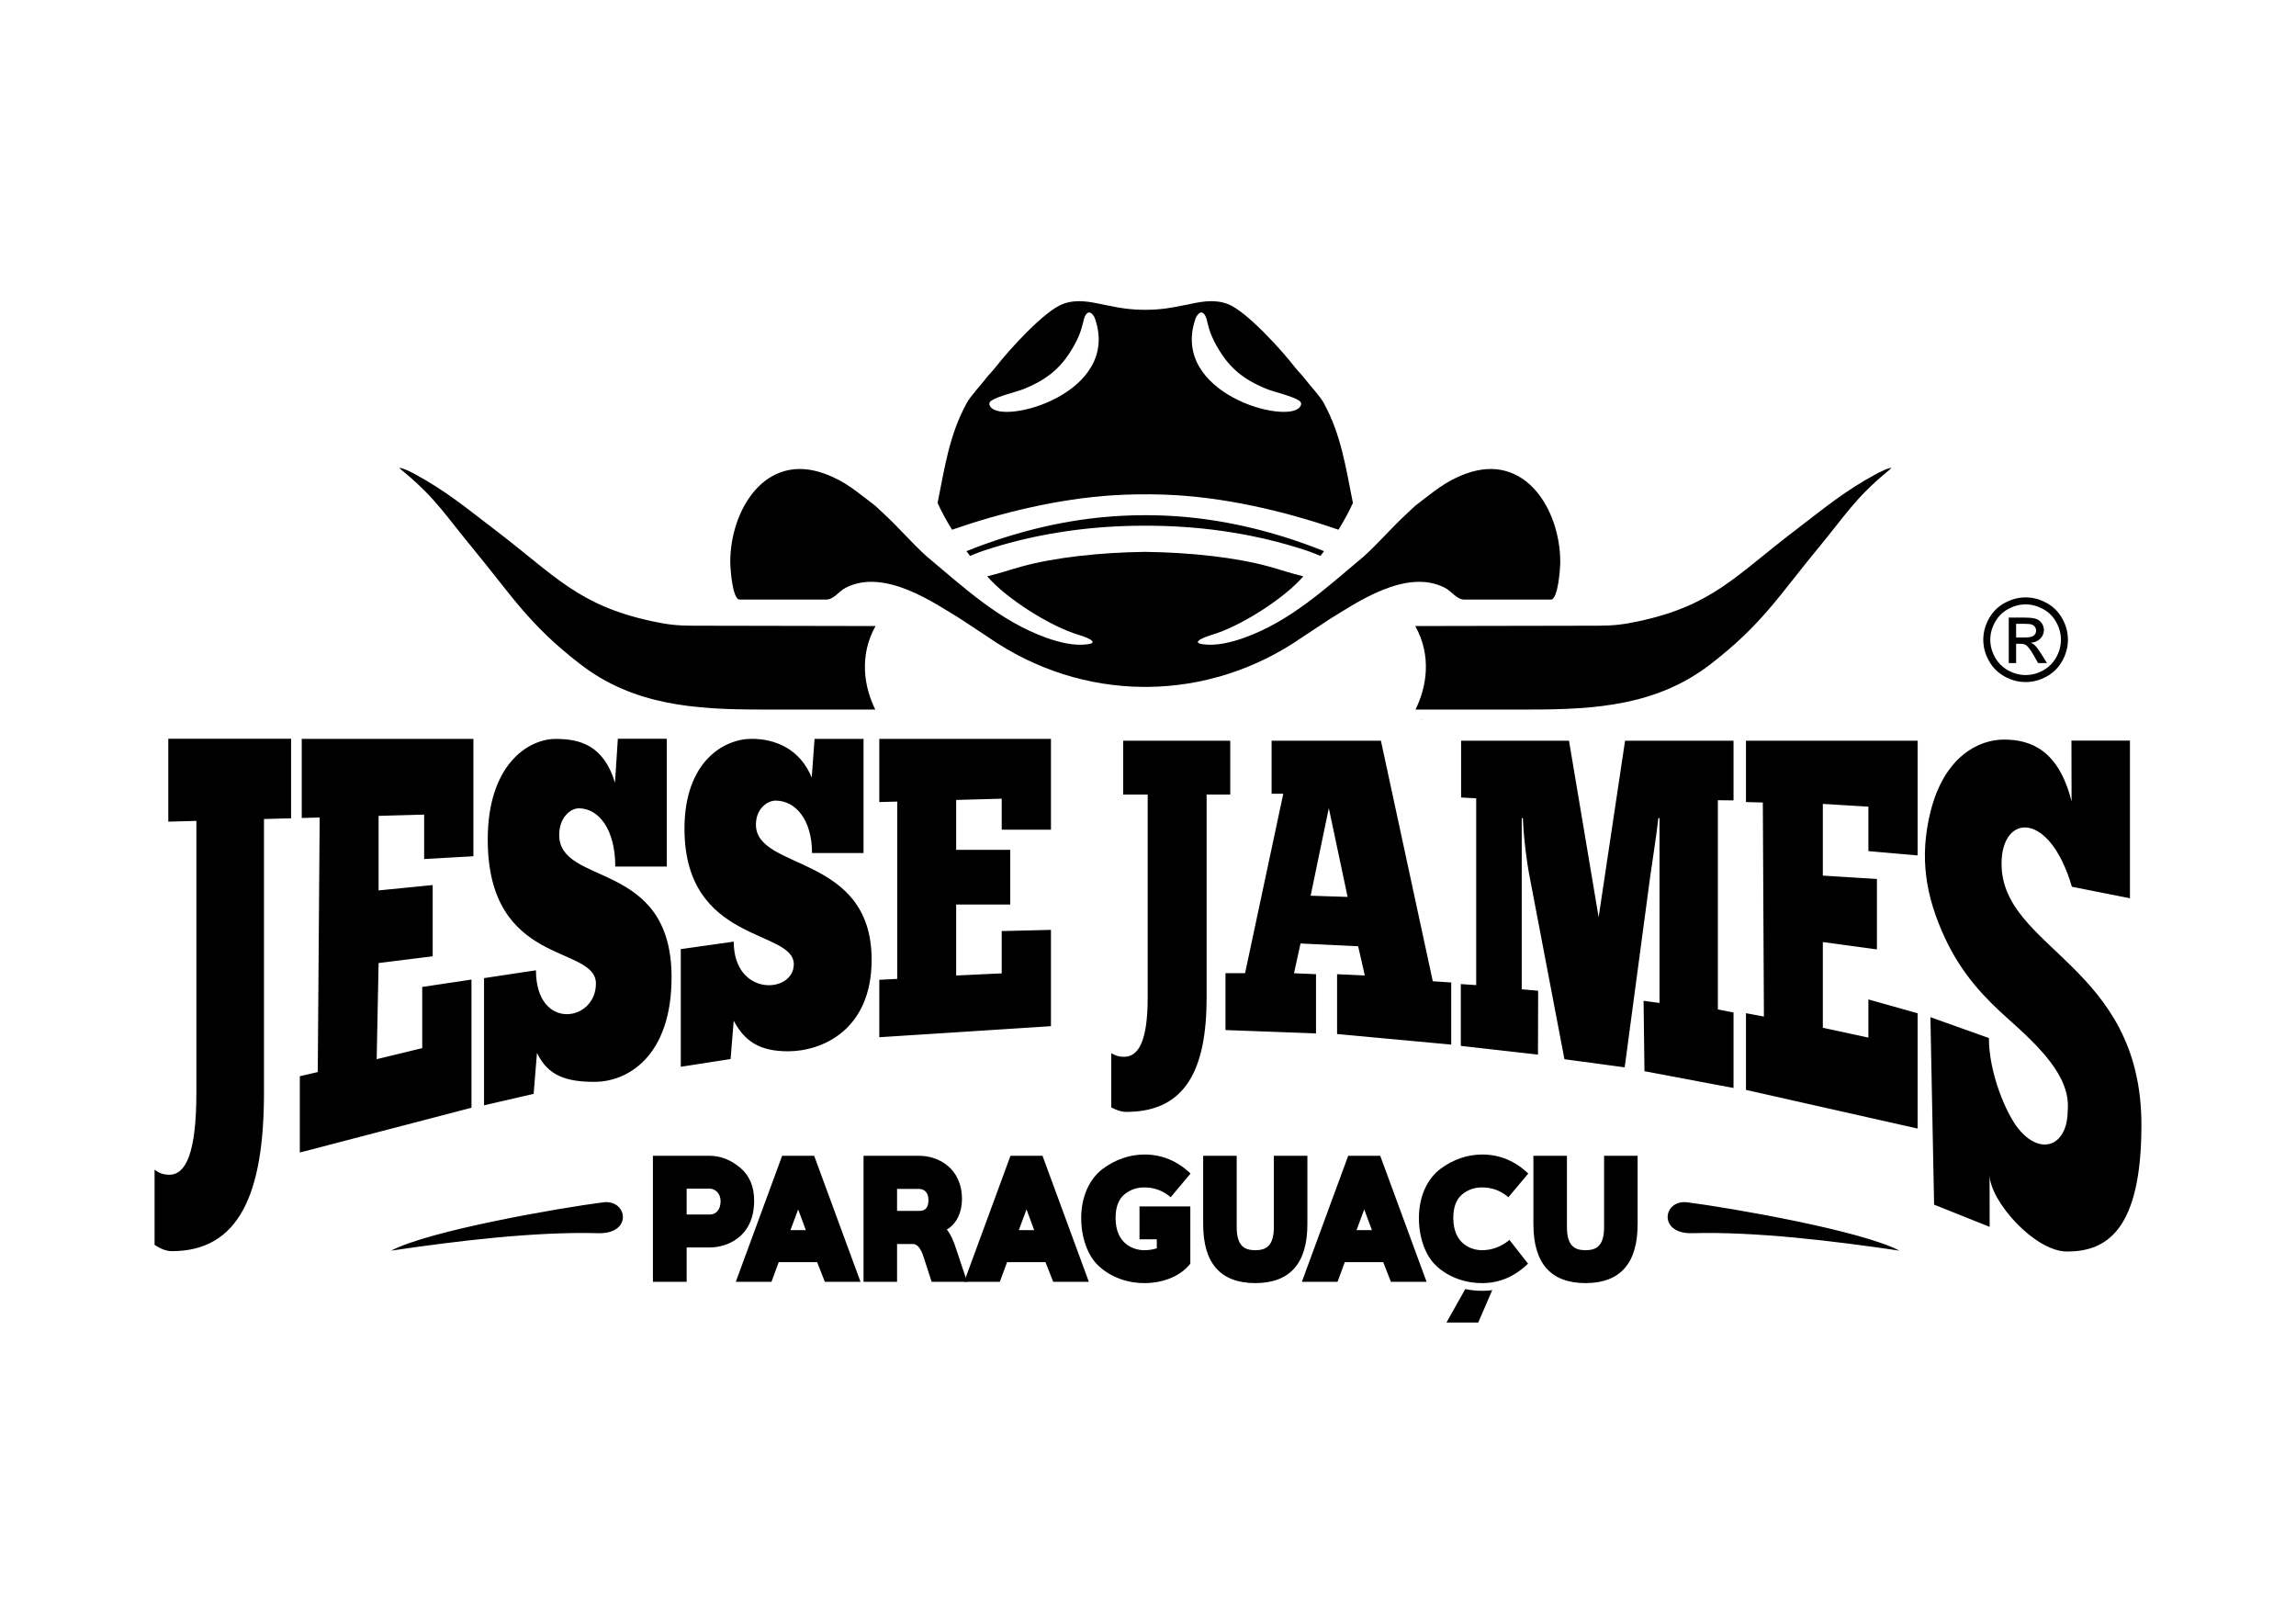
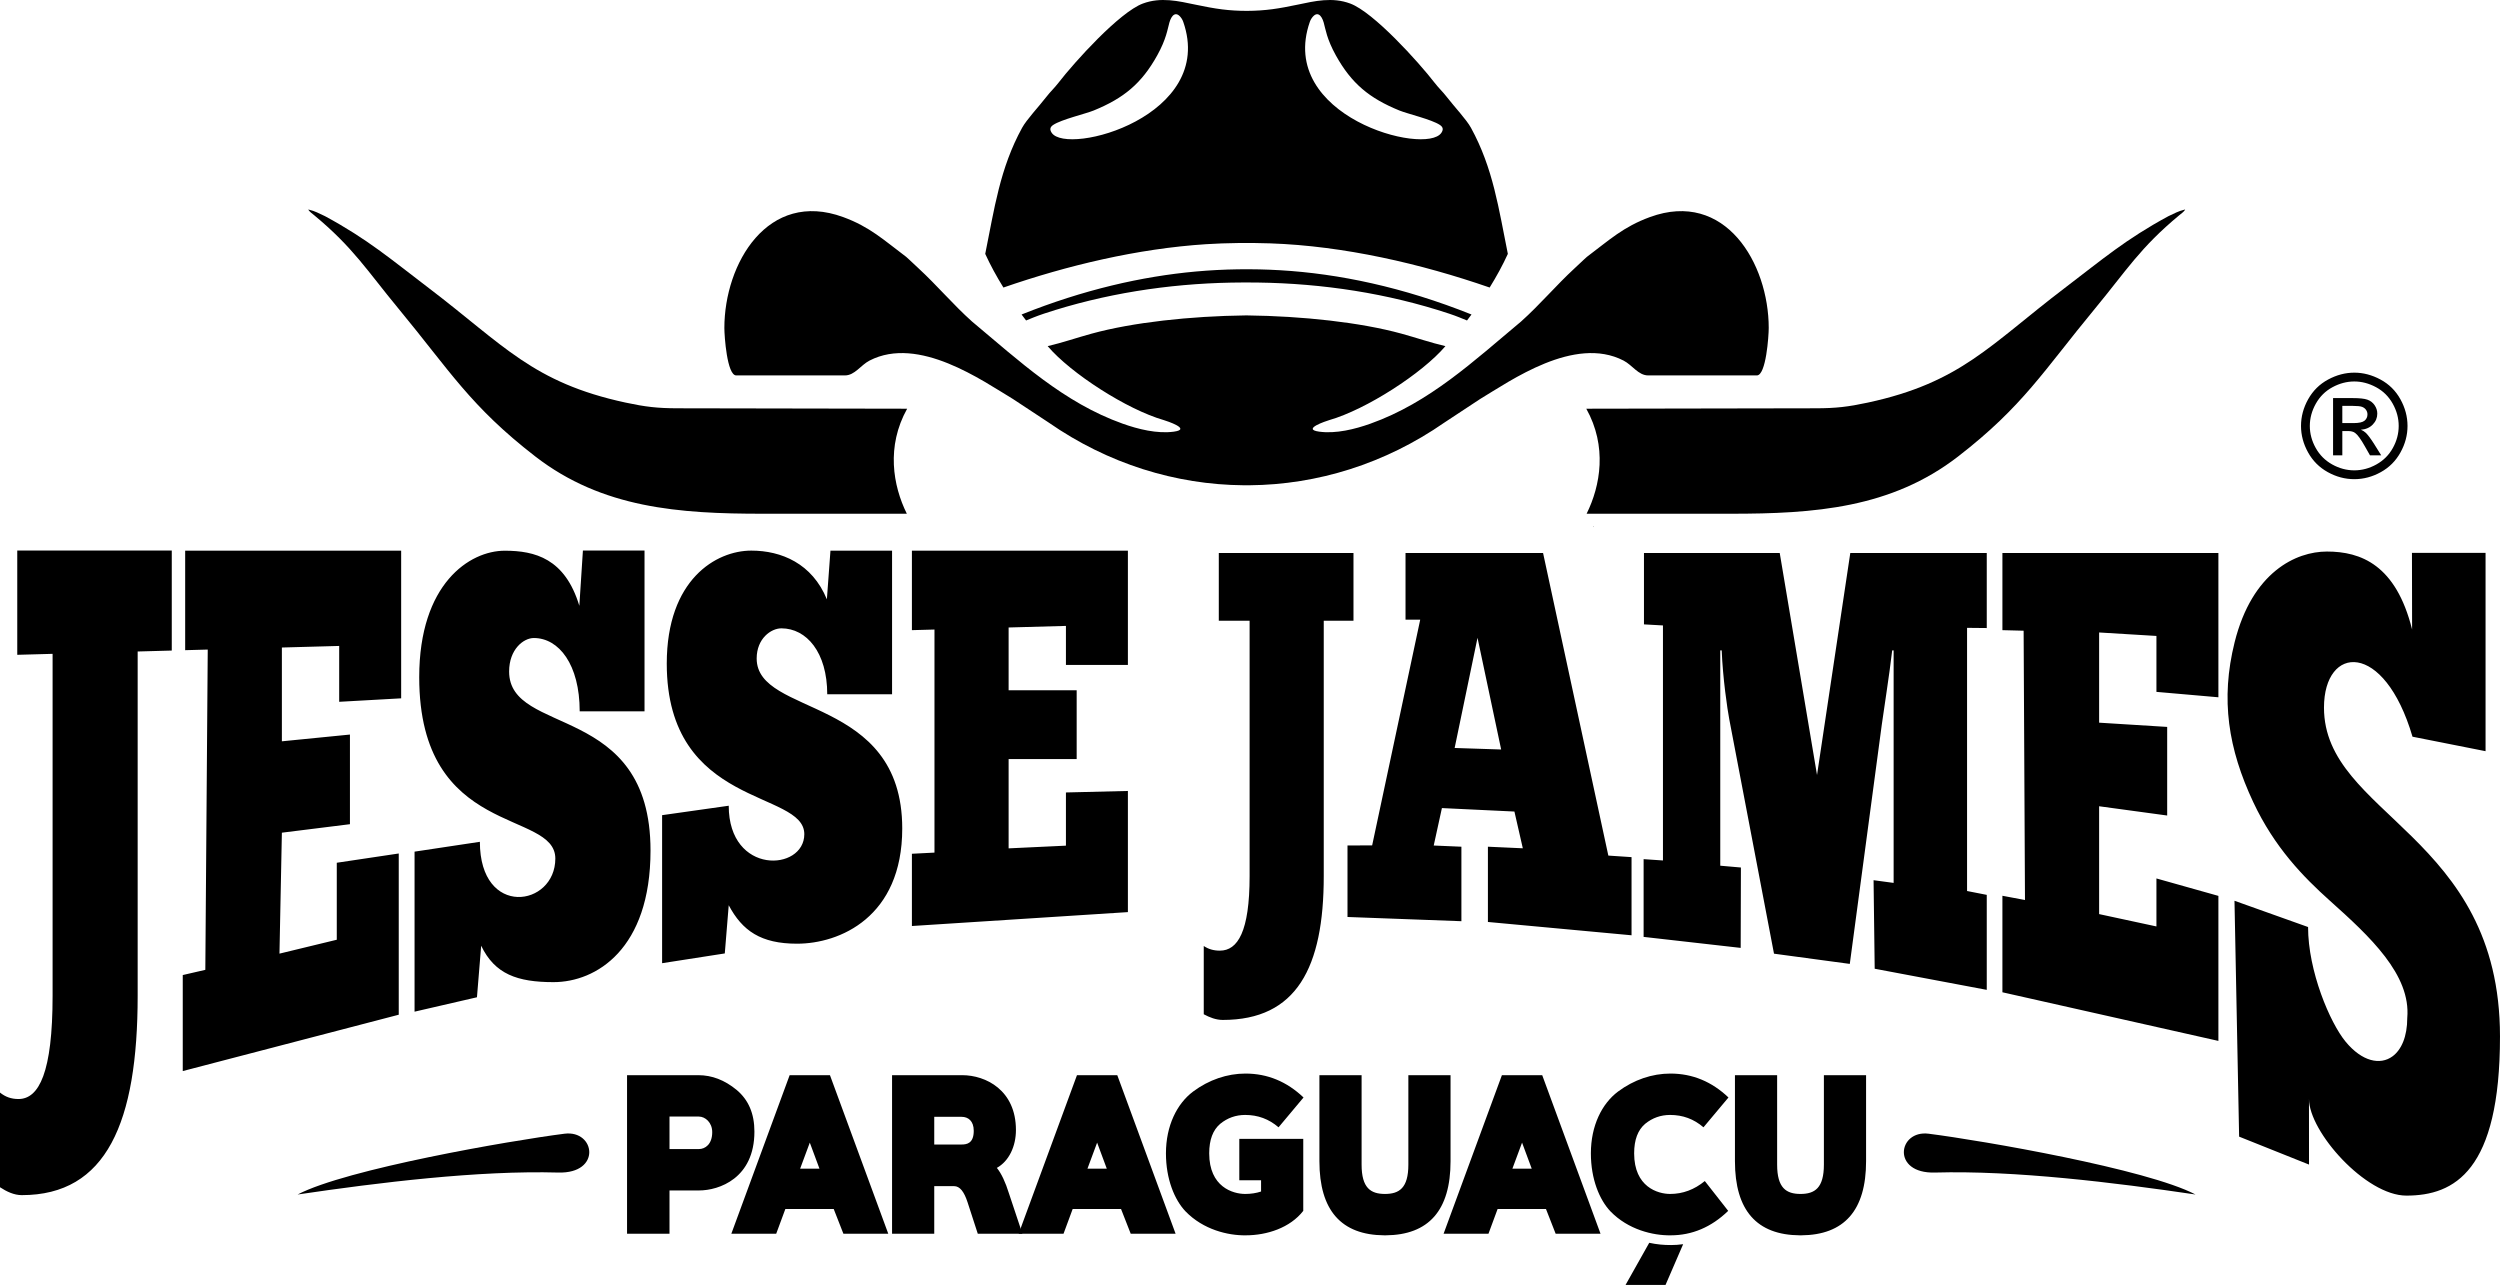
- <svg xmlns="http://www.w3.org/2000/svg" viewBox="0 0 841.89 595.276">
+ <svg xmlns="http://www.w3.org/2000/svg" viewBox="0 0 728.531 374.446">
  <g id="logo-paraguacu" class="logo-pub">
-     <path fill-rule="evenodd" d="M267.768 205.996c0-18.86 12.702-40.355 34.626-32.323 7.786 2.854 11.789 6.668 18.354 11.589.061.053.785.708.906.822l2.676 2.506c5.387 4.966 10.139 10.627 15.591 15.503 13.742 11.469 26.708 23.66 43.922 29.785 4.473 1.591 10.033 3.003 14.943 2.323 5.245-.726-2.157-3.118-2.961-3.364-10.73-3.075-27.131-13.644-33.843-21.554 4.249-.99 8.485-2.454 12.812-3.64 12.048-3.303 28.735-5.109 44.88-5.314.141-.002.281-.002.422-.001 16.178.198 32.912 2.005 44.987 5.315 4.326 1.186 8.563 2.65 12.812 3.64-6.712 7.911-23.114 18.479-33.843 21.554-.803.246-8.206 2.638-2.961 3.364 4.91.68 10.47-.732 14.943-2.323 17.214-6.125 30.18-18.316 43.922-29.785 5.452-4.876 10.204-10.537 15.591-15.503l2.676-2.506c.121-.114.845-.769.906-.822 6.564-4.921 10.568-8.736 18.354-11.589 21.924-8.032 34.626 13.462 34.626 32.323 0 2.262-.762 13.82-3.455 13.82h-31.671c-2.883 0-4.583-2.986-7.187-4.33-14.291-7.376-32.926 5.89-41.792 11.206l-10.412 6.864c-17.292 12.017-37.022 18.106-56.785 18.27l-.201.001c-.222.001-.445.003-.667.003-.222 0-.445-.001-.667-.003l-.201-.001c-19.763-.164-39.493-6.253-56.785-18.27l-10.412-6.864c-8.866-5.316-27.501-18.582-41.792-11.206-2.603 1.344-4.304 4.33-7.187 4.33h-31.671c-2.693 0-3.455-11.558-3.455-13.82zm155.404-13.247c19.012.257 37.921 3.146 55.802 9.065 2.3.762 3.902 1.468 5.208 1.992l1.313-1.744c-20-8.009-38.734-11.894-55.758-12.898-8.131-.479-16.467-.36-24.574.372-15.676 1.42-32.712 5.289-50.782 12.526l1.313 1.744c1.306-.524 2.909-1.23 5.208-1.992 17.51-5.796 36.004-8.687 54.617-9.045 2.551-.05 5.102-.055 7.653-.019zm3.684-11.415c21.451.729 43.925 5.938 63.929 12.871 2.011-3.252 3.802-6.52 5.299-9.809-2.667-13.151-4.253-24.91-10.745-36.743-1.321-2.408-4.793-6.072-7.088-9.035-1.209-1.561-2.253-2.463-3.461-4.025-4.747-6.143-17.824-20.619-24.645-23.15-5.253-1.948-10.284-.724-15.429.349-2.55.532-4.9.989-7.266 1.304-4.743.632-9.909.65-14.666.047-2.488-.316-4.947-.792-7.626-1.351-5.145-1.073-10.177-2.297-15.429-.349-6.821 2.531-19.898 17.007-24.645 23.15-1.207 1.562-2.252 2.464-3.461 4.025-2.295 2.962-5.767 6.627-7.088 9.035-6.492 11.833-8.077 23.591-10.745 36.743 1.497 3.289 3.288 6.557 5.299 9.809 18.495-6.41 39.101-11.346 59.058-12.631 5.939-.38 12.678-.445 18.707-.24zm49.855-32.212c-4.552 6.756-47.884-4.851-38.336-32.322.127-.366.288-.702.49-1.001 1.616-2.398 2.95-.949 3.557 1.188.543 1.914.878 4.764 3.548 9.574 4.546 8.187 9.765 12.482 18.5 16.049 2.383.973 9.398 2.608 11.804 4.208.945.628 1.083 1.345.437 2.304zm-113.546 0c4.553 6.756 47.884-4.851 38.336-32.322-.127-.366-.288-.702-.49-1.001-1.616-2.398-2.95-.949-3.557 1.188-.543 1.914-.878 4.764-3.548 9.574-4.546 8.187-9.765 12.482-18.5 16.049-2.383.973-9.398 2.608-11.804 4.208-.945.628-1.083 1.345-.437 2.304z" />
-     <path fill-rule="evenodd" d="M693.334 171.489c-1.99.485-2.853 1.064-4.76 1.926-12.425 6.718-19.161 12.525-30.271 20.978-21.753 16.55-30.227 27.505-57.3 33.339-5.784 1.246-9.313 1.652-15.156 1.662l-66.903.123c6.131 10.991 4.153 22.402.094 30.607h42.036c24.28 0 46.698-1.58 66.23-16.691 18.939-14.649 24.927-25.002 39.857-43.063 9.26-11.2 13.147-17.755 24.636-27.28.584-.484 1.131-.829 1.623-1.506.074-.127-.048-.105-.084-.096zm-172.403 92.357l.086.176.086-.176h-.172zm-113.463 142.133c1.67.904 3.55 1.658 5.533 1.658 21.503 0 29.436-15.22 29.436-41.893v-74.442h8.664v-19.741h-39.248v19.741h8.977v74.442c0 16.124-3.445 21.7-8.664 21.7-1.879 0-3.34-.452-4.697-1.356v19.891zm124.664-23.01v-22.777l-6.763-.45-19.02-88.18h-40.083v19.439h4.28l-14.007 65.777-7.183.012v20.845l33.194 1.229v-21.709l-8.068-.345 2.388-10.912 21.129 1.009 2.449 10.709-10.174-.462v21.933l41.857 3.881zm-51.551-54.587l6.665-32.106 6.89 32.549-13.556-.443zm127.926-28.438v67.759l-5.846-.787.327 25.799 32.658 6.158v-27.683l-5.74-1.125v-76.687l5.74.056v-21.87h-39.769l-9.694 64.696-10.869-64.696h-39.561v20.802l5.533.309v68.49l-5.637-.386v22.657l28.288 3.205.067-23.424-6.018-.527v-62.747h.418c.313 8.063 1.669 17.255 2.192 19.995l13.049 68.39 22.088 2.979 9.329-69.757c.501-3.749 2.192-14.352 3.027-21.608h.417zm31.701-28.382v22.488l6.181.161.395 78.477-6.577-1.237v28.125l62.942 14.171v-42.262l-18.057-5.081v13.988l-16.701-3.599v-31.426l19.832 2.699v-25.82l-19.832-1.237v-26.285l16.701 1.012v16.299l18.057 1.575v-42.048h-62.942zm68.98 170.081l20.367 8.144-.012-19.138c.006 9.57 16.508 28.18 28.388 28.18 13.998 0 27.278-7.15 27.278-46.368 0-58.866-51.292-64.464-51.292-95.836 0-18.296 17.546-19.637 25.797 8.472l21.289 4.221v-57.801h-21.45l.043 22.336c-4.704-18.855-14.934-22.713-24.813-22.713-9.028 0-21.796 5.963-26.904 26.429-4.17 16.702-1.847 31.093 5.429 46.602 6.186 13.185 14.593 21.799 22.338 28.731 11.632 10.411 23.649 21.533 22.54 34.156 0 5.436-1.708 9.287-4.299 11.189-3.583 2.631-8.858 1.535-13.643-4.246-4.598-5.555-10.964-20.607-10.964-33.441l-21.444-7.652 1.352 68.735zm-652.509 14.748c1.916 1.254 4.071 2.3 6.347 2.3 24.669 0 33.77-21.112 33.77-58.108v-100.315l9.939-.274v-29.147h-45.026v30.388l10.298-.284v99.632c0 22.364-3.951 30.099-9.939 30.099-2.156 0-3.832-.627-5.389-1.881v27.59zm53.961-185.509v29.004l6.576-.182-.703 93.333-6.577 1.519v27.979l62.942-16.419v-46.985l-18.058 2.699v22.435l-16.701 4.049.703-35.244 19.833-2.474v-26.124l-19.833 1.968v-27.331l16.701-.46v16.28l18.059-1.012v-43.035h-62.942zm66.846 134.347l18.184-4.198 1.23-15.021c3.967 8.286 10.537 10.611 21.08 10.611 12.422 0 28.267-9.625 28.267-38.349 0-43.27-41.204-33.208-41.204-52.173 0-6.444 4.176-9.758 7.203-9.758 7.307 0 13.362 7.733 13.362 21.358h18.893v-46.862h-17.954l-1.044 16.114c-4.175-13.81-12.965-16.052-21.733-16.052-10.23 0-24.926 9.607-24.926 36.858 0 46.952 39.665 38.489 39.665 52.85 0 14.083-21.988 17.403-21.988-4.881l-19.034 2.868v46.635zm72.138-14.127l18.267-2.844 1.148-14.048c3.967 7.456 9.361 11.209 19.903 11.209 12.422 0 30.662-7.718 30.662-33.566 0-38.937-42.422-32.486-42.422-49.551 0-5.799 4.175-8.782 7.203-8.782 7.306 0 13.361 6.959 13.361 19.219h18.892v-41.861h-17.954l-1.043 14.192c-4.284-10.458-13.266-14.201-22.033-14.201-10.23 0-24.626 8.402-24.626 32.923 0 42.25 40.084 36.783 40.084 49.706 0 10.851-22.026 12.034-22.026-8.284l-19.415 2.75v43.138zm72.796-120.22v23.166l6.577-.18v65.005l-6.577.337v21.054l62.942-4.049v-35.306l-18.057.438v15.502l-16.702.787v-26.026h19.832v-20.042h-19.832v-18.297l16.702-.46v11.373h18.057v-33.303h-62.942zm374.06 187.625c-23.668-3.497-52.677-7.052-75.944-6.397-12.718.359-10.801-12.458-1.826-11.317 15.683 1.996 63.597 10.287 77.769 17.713zm-444.7 11.427v-12.607h8.614c5.795 0 16.131-3.524 16.131-17.149 0-5.246-1.723-9.24-5.168-12.137-3.524-2.897-7.204-4.307-11.198-4.307h-20.751v46.2h12.372zm8.535-34.141c1.879 0 3.915 1.723 3.915 4.542 0 3.524-2.036 4.933-3.915 4.933h-8.535v-9.475h8.535zm26.477-12.059l-16.992 46.2h13.077l2.662-7.204h14.095l2.819 7.204h13.077l-16.992-46.2h-11.746zm5.873 19.654l2.819 7.596h-5.638l2.819-7.596zm60.07-3.68c0-11.589-8.77-15.974-15.661-15.974h-20.438v46.2h12.294v-13.86h5.795c1.644 0 2.897 1.566 3.915 4.698l2.976 9.162h12.998l-3.915-11.746c-1.018-3.289-2.193-5.795-3.524-7.439 3.524-1.958 5.56-6.264 5.56-11.041zm-23.805-3.837h7.987c1.879 0 3.524 1.175 3.524 4.072 0 3.68-2.036 3.994-3.524 3.994h-7.987v-8.066z" />
-     <path fill-rule="evenodd" d="M370.522 423.735l-16.992 46.2h13.077l2.662-7.204h14.095l2.819 7.204h13.077l-16.992-46.2h-11.746zm5.873 19.654l2.819 7.596h-5.638l2.819-7.596zm43.157-8.065c3.68 0 6.891 1.175 9.71 3.602l7.282-8.692c-4.855-4.62-10.493-6.969-16.914-6.969-5.325 0-10.649 1.801-15.27 5.246-4.698 3.524-7.909 9.945-7.909 18.01 0 7.517 2.506 13.547 5.716 16.914 5.168 5.325 12.372 7.048 17.541 6.969 6.186 0 12.92-2.192 16.757-7.126v-20.986h-18.637v12.059h6.343v3.289c-1.409.47-2.975.705-4.62.705-3.602 0-10.493-2.036-10.493-11.824 0-3.993 1.096-6.812 3.211-8.614 2.114-1.723 4.542-2.584 7.282-2.584zm40.886 35.081c12.607-.078 18.95-7.282 18.95-21.612v-25.058h-12.294v26.076c0 6.813-2.663 8.535-6.813 8.535-4.15 0-6.813-1.723-6.813-8.535v-26.076h-12.294v25.058c0 14.33 6.343 21.534 18.95 21.612h.313zm33.916-46.67l-16.992 46.2h13.077l2.662-7.204h14.095l2.819 7.204h13.077l-16.992-46.2h-11.746zm5.873 19.654l2.819 7.596h-5.638l2.819-7.596zm41.809 41.471l5.134-11.872c-1.192.168-2.402.251-3.629.251v-.011c-1.894.026-4.032-.165-6.252-.645l-6.902 12.277h11.649zm1.348-49.537c3.68 0 6.891 1.175 9.71 3.602l7.282-8.692c-4.855-4.62-10.493-6.969-16.914-6.969-5.325 0-10.649 1.801-15.27 5.246-4.698 3.524-7.909 9.945-7.909 18.01 0 7.517 2.506 13.547 5.716 16.914 5.168 5.325 12.372 7.048 17.541 6.969 6.186 0 11.824-2.349 16.757-7.126l-6.812-8.692c-3.054 2.506-6.421 3.759-10.101 3.759-3.602 0-10.493-2.036-10.493-11.824 0-3.993 1.096-6.812 3.211-8.614 2.114-1.723 4.542-2.584 7.282-2.584zm38.145 35.081c12.607-.078 18.95-7.282 18.95-21.612v-25.058h-12.294v26.076c0 6.813-2.663 8.535-6.813 8.535s-6.812-1.723-6.812-8.535v-26.076h-12.294v25.058c0 14.33 6.343 21.534 18.95 21.612h.313zm-434.883-298.915c1.99.485 2.853 1.064 4.76 1.926 12.425 6.718 19.161 12.525 30.271 20.978 21.753 16.55 30.227 27.505 57.3 33.339 5.784 1.246 9.313 1.652 15.156 1.662l66.903.123c-6.131 10.991-4.153 22.402-.094 30.607h-42.035c-24.28 0-46.698-1.58-66.23-16.691-18.939-14.649-24.927-25.002-39.857-43.063-9.26-11.2-13.147-17.755-24.636-27.28-.584-.484-1.131-.829-1.623-1.506-.074-.127.048-.105.084-.096zm-3.236 287.019c23.668-3.497 52.677-7.052 75.944-6.397 12.718.359 10.801-12.458 1.826-11.317-15.683 1.996-63.597 10.287-77.769 17.713zm599.346-239.496c2.604 0 5.145.667 7.63 2.007 2.478 1.334 4.415 3.25 5.798 5.735 1.383 2.492 2.078 5.089 2.078 7.784 0 2.674-.681 5.25-2.05 7.714-1.362 2.471-3.271 4.387-5.734 5.749-2.464 1.369-5.04 2.049-7.721 2.049-2.688 0-5.264-.681-7.728-2.049-2.464-1.362-4.38-3.278-5.748-5.749-1.369-2.463-2.057-5.039-2.057-7.714 0-2.695.695-5.292 2.085-7.784 1.397-2.485 3.334-4.401 5.811-5.735 2.485-1.341 5.026-2.007 7.636-2.007zm-6.19 24.088v-16.677h5.742c1.965 0 3.383.154 4.26.463.884.309 1.579.843 2.106 1.615.519.765.779 1.579.779 2.443 0 1.214-.435 2.281-1.313 3.179-.87.905-2.028 1.411-3.474 1.523.589.246 1.067.54 1.418.884.674.653 1.495 1.755 2.471 3.306l2.036 3.264h-3.271l-1.488-2.625c-1.165-2.071-2.112-3.369-2.828-3.888-.491-.379-1.208-.569-2.155-.561h-1.586v7.075h-2.695zm2.695-9.391h3.271c1.565 0 2.632-.232 3.2-.695.569-.463.856-1.081.856-1.839 0-.491-.14-.933-.414-1.32-.274-.393-.653-.681-1.137-.87-.491-.189-1.39-.288-2.709-.288h-3.067v5.011zm3.495-12.128c-2.183 0-4.309.561-6.373 1.677-2.063 1.116-3.678 2.716-4.843 4.794-1.165 2.078-1.748 4.239-1.748 6.485 0 2.239.575 4.38 1.72 6.429 1.144 2.049 2.744 3.65 4.801 4.794 2.057 1.144 4.204 1.72 6.443 1.72 2.232 0 4.38-.575 6.436-1.72 2.057-1.144 3.657-2.744 4.794-4.794 1.137-2.05 1.705-4.19 1.705-6.429 0-2.246-.582-4.408-1.741-6.485-1.158-2.077-2.772-3.678-4.843-4.794-2.071-1.116-4.19-1.677-6.352-1.677z" />
+     <path fill-rule="evenodd" d="M211.088 95.582c0-18.86 12.702-40.355 34.626-32.323 7.786 2.854 11.789 6.668 18.354 11.589.061.053.785.708.906.822l2.676 2.506c5.387 4.966 10.139 10.627 15.591 15.503 13.742 11.469 26.708 23.66 43.922 29.785 4.473 1.591 10.033 3.003 14.943 2.323 5.245-.726-2.157-3.118-2.961-3.364-10.73-3.075-27.131-13.644-33.843-21.554 4.249-.99 8.485-2.454 12.812-3.64 12.048-3.303 28.735-5.109 44.88-5.314.141-.002.281-.002.422-.001 16.178.198 32.912 2.005 44.987 5.315 4.326 1.186 8.563 2.65 12.812 3.64-6.712 7.911-23.114 18.479-33.843 21.554-.803.246-8.206 2.638-2.961 3.364 4.91.68 10.47-.732 14.943-2.323 17.214-6.125 30.18-18.316 43.922-29.785 5.452-4.876 10.204-10.537 15.591-15.503l2.676-2.506c.121-.114.845-.769.906-.822 6.564-4.921 10.568-8.736 18.354-11.589 21.924-8.032 34.626 13.462 34.626 32.323 0 2.262-.762 13.82-3.455 13.82h-31.671c-2.883 0-4.583-2.986-7.187-4.33-14.291-7.376-32.926 5.89-41.792 11.206l-10.412 6.864c-17.292 12.017-37.022 18.106-56.785 18.27l-.201.001c-.222.001-.445.003-.667.003-.222 0-.445-.001-.667-.003l-.201-.001c-19.763-.164-39.493-6.253-56.785-18.27l-10.412-6.864c-8.866-5.316-27.501-18.582-41.792-11.206-2.603 1.344-4.304 4.33-7.187 4.33h-31.671c-2.693 0-3.455-11.558-3.455-13.82zm155.404-13.247c19.012.257 37.921 3.146 55.802 9.065 2.3.762 3.902 1.468 5.208 1.992l1.313-1.744c-20-8.009-38.734-11.894-55.758-12.898-8.131-.479-16.467-.36-24.574.372-15.676 1.42-32.712 5.289-50.782 12.526l1.313 1.744c1.306-.524 2.909-1.23 5.208-1.992 17.51-5.796 36.004-8.687 54.617-9.045 2.551-.05 5.102-.055 7.653-.019zm3.684-11.415c21.451.729 43.925 5.938 63.929 12.871 2.011-3.252 3.802-6.52 5.299-9.809-2.667-13.151-4.253-24.91-10.745-36.743-1.321-2.408-4.793-6.072-7.088-9.035-1.209-1.561-2.253-2.463-3.461-4.025-4.747-6.143-17.824-20.619-24.645-23.15-5.253-1.948-10.284-.724-15.429.349-2.55.532-4.9.989-7.266 1.304-4.743.632-9.909.65-14.666.047-2.488-.316-4.947-.792-7.626-1.351-5.145-1.073-10.177-2.297-15.429-.349-6.821 2.531-19.898 17.007-24.645 23.15-1.207 1.562-2.252 2.464-3.461 4.025-2.295 2.962-5.767 6.627-7.088 9.035-6.492 11.833-8.077 23.591-10.745 36.743 1.497 3.289 3.288 6.557 5.299 9.809 18.495-6.41 39.101-11.346 59.058-12.631 5.939-.38 12.678-.445 18.707-.24zm49.855-32.212c-4.552 6.756-47.884-4.851-38.336-32.322.127-.366.288-.702.49-1.001 1.616-2.398 2.95-.949 3.557 1.188.543 1.914.878 4.764 3.548 9.574 4.546 8.187 9.765 12.482 18.5 16.049 2.383.973 9.398 2.608 11.804 4.208.945.628 1.083 1.345.437 2.304zm-113.546 0c4.553 6.756 47.884-4.851 38.336-32.322-.127-.366-.288-.702-.49-1.001-1.616-2.398-2.95-.949-3.557 1.188-.543 1.914-.878 4.764-3.548 9.574-4.546 8.187-9.765 12.482-18.5 16.049-2.383.973-9.398 2.608-11.804 4.208-.945.628-1.083 1.345-.437 2.304z" />
+     <path fill-rule="evenodd" d="M636.655 61.075c-1.99.485-2.853 1.064-4.76 1.926-12.425 6.718-19.161 12.525-30.271 20.978-21.753 16.55-30.227 27.505-57.3 33.339-5.784 1.246-9.313 1.652-15.156 1.662l-66.903.123c6.131 10.991 4.153 22.402.094 30.607h42.036c24.28 0 46.698-1.58 66.23-16.691 18.939-14.649 24.927-25.002 39.857-43.063 9.26-11.2 13.147-17.755 24.636-27.28.584-.484 1.131-.829 1.623-1.506.074-.127-.048-.105-.084-.096zM464.251 153.432l.086.176.086-.176h-.172zm-113.463 142.133c1.67.904 3.55 1.658 5.533 1.658 21.503 0 29.436-15.22 29.436-41.893v-74.442h8.664v-19.741h-39.248v19.741h8.977v74.442c0 16.124-3.445 21.7-8.664 21.7-1.879 0-3.34-.452-4.697-1.356v19.891zm124.664-23.01v-22.777l-6.763-.45-19.02-88.18H409.587v19.439h4.28l-14.007 65.777-7.183.012v20.845l33.194 1.229v-21.709l-8.068-.345 2.388-10.912 21.129 1.009 2.449 10.709-10.174-.462v21.933l41.857 3.881zm-51.551-54.587l6.665-32.106 6.89 32.549-13.556-.443zm127.926-28.438v67.759l-5.846-.787.327 25.799 32.658 6.158v-27.683l-5.74-1.125v-76.687l5.74.056v-21.87h-39.769l-9.694 64.696-10.869-64.696h-39.561v20.802l5.533.309v68.49l-5.637-.386v22.657l28.288 3.205.067-23.424-6.018-.527v-62.747h.418c.313 8.063 1.669 17.255 2.192 19.995l13.049 68.39 22.088 2.979 9.329-69.757c.501-3.749 2.192-14.352 3.027-21.608h.417zm31.701-28.382v22.488l6.181.161.395 78.477-6.577-1.237v28.125l62.942 14.171v-42.262l-18.057-5.081v13.988l-16.701-3.599v-31.426l19.832 2.699v-25.82l-19.832-1.237v-26.285l16.701 1.012v16.299l18.057 1.575v-42.048h-62.942zm68.98 170.081l20.367 8.144-.012-19.138c.006 9.57 16.508 28.18 28.388 28.18 13.998 0 27.278-7.15 27.278-46.368 0-58.866-51.292-64.464-51.292-95.836 0-18.296 17.546-19.637 25.797 8.472l21.289 4.221v-57.801h-21.45l.043 22.336c-4.704-18.855-14.934-22.713-24.813-22.713-9.028 0-21.796 5.963-26.904 26.429-4.17 16.702-1.847 31.093 5.429 46.602 6.186 13.185 14.593 21.799 22.338 28.731 11.632 10.411 23.649 21.533 22.54 34.156 0 5.436-1.708 9.287-4.299 11.189-3.583 2.631-8.858 1.535-13.643-4.246-4.598-5.555-10.964-20.607-10.964-33.441l-21.444-7.652 1.352 68.735zM0 345.977c1.916 1.254 4.071 2.3 6.347 2.3 24.669 0 33.77-21.112 33.77-58.108v-100.315l9.939-.274v-29.147H5.029v30.388l10.298-.284v99.632c0 22.364-3.951 30.099-9.939 30.099-2.156 0-3.832-.627-5.389-1.881v27.59zm53.961-185.509v29.004l6.576-.182-.703 93.333-6.577 1.519v27.979l62.942-16.419v-46.985l-18.058 2.699v22.435l-16.701 4.049.703-35.244 19.833-2.474v-26.124l-19.833 1.968v-27.331l16.701-.46v16.28l18.059-1.012v-43.035H53.961zm66.846 134.347l18.184-4.198 1.23-15.021c3.967 8.286 10.537 10.611 21.08 10.611 12.422 0 28.267-9.625 28.267-38.349 0-43.27-41.204-33.208-41.204-52.173 0-6.444 4.176-9.758 7.203-9.758 7.307 0 13.362 7.733 13.362 21.358h18.893v-46.862h-17.954l-1.044 16.114c-4.175-13.81-12.965-16.052-21.733-16.052-10.23 0-24.926 9.607-24.926 36.858 0 46.952 39.665 38.489 39.665 52.85 0 14.083-21.988 17.403-21.988-4.881l-19.034 2.868v46.635zm72.138-14.127l18.267-2.844 1.148-14.048c3.967 7.456 9.361 11.209 19.903 11.209 12.422 0 30.662-7.718 30.662-33.566 0-38.937-42.422-32.486-42.422-49.551 0-5.799 4.175-8.782 7.203-8.782 7.306 0 13.361 6.959 13.361 19.219h18.892v-41.861h-17.954l-1.043 14.192c-4.284-10.458-13.266-14.201-22.033-14.201-10.23 0-24.626 8.402-24.626 32.923 0 42.25 40.084 36.783 40.084 49.706 0 10.851-22.026 12.034-22.026-8.284l-19.415 2.75v43.138zm72.796-120.22v23.166l6.577-.18v65.005l-6.577.337v21.054l62.942-4.049v-35.306l-18.057.438v15.502l-16.702.787v-26.026h19.832v-20.042h-19.832v-18.297l16.702-.46v11.373h18.057v-33.303h-62.942zM639.8 348.093c-23.668-3.497-52.677-7.052-75.944-6.397-12.718.359-10.801-12.458-1.826-11.317 15.683 1.996 63.597 10.287 77.769 17.713zM195.101 359.52v-12.607h8.614c5.795 0 16.131-3.524 16.131-17.149 0-5.246-1.723-9.24-5.168-12.137-3.524-2.897-7.204-4.307-11.198-4.307h-20.751v46.2h12.372zm8.535-34.141c1.879 0 3.915 1.723 3.915 4.542 0 3.524-2.036 4.933-3.915 4.933h-8.535v-9.475h8.535zM230.113 313.32l-16.992 46.2h13.077l2.662-7.204h14.095l2.819 7.204h13.077l-16.992-46.2h-11.746zm5.873 19.654l2.819 7.596h-5.638l2.819-7.596zM296.056 329.294c0-11.589-8.77-15.974-15.661-15.974h-20.438v46.2h12.294v-13.86h5.795c1.644 0 2.897 1.566 3.915 4.698l2.976 9.162h12.998l-3.915-11.746c-1.018-3.289-2.193-5.795-3.524-7.439 3.524-1.958 5.56-6.264 5.56-11.041zm-23.805-3.837h7.987c1.879 0 3.524 1.175 3.524 4.072 0 3.68-2.036 3.994-3.524 3.994h-7.987v-8.066z" />
+     <path fill-rule="evenodd" d="M313.842 313.32l-16.992 46.2h13.077l2.662-7.204h14.095l2.819 7.204H342.58l-16.992-46.2h-11.746zm5.873 19.654l2.819 7.596h-5.638l2.819-7.596zM362.872 324.909c3.68 0 6.891 1.175 9.71 3.602l7.282-8.692c-4.855-4.62-10.493-6.969-16.914-6.969-5.325 0-10.649 1.801-15.27 5.246-4.698 3.524-7.909 9.945-7.909 18.01 0 7.517 2.506 13.547 5.716 16.914 5.168 5.325 12.372 7.048 17.541 6.969 6.186 0 12.92-2.192 16.757-7.126v-20.986h-18.637v12.059h6.343v3.289c-1.409.47-2.975.705-4.62.705-3.602 0-10.493-2.036-10.493-11.824 0-3.993 1.096-6.812 3.211-8.614 2.114-1.723 4.542-2.584 7.282-2.584zM403.757 359.99c12.607-.078 18.95-7.282 18.95-21.612v-25.058h-12.294v26.076c0 6.813-2.663 8.535-6.813 8.535-4.15 0-6.813-1.723-6.813-8.535v-26.076h-12.294v25.058c0 14.33 6.343 21.534 18.95 21.612h.313zM437.674 313.32l-16.992 46.2h13.077l2.662-7.204h14.095l2.819 7.204h13.077l-16.992-46.2h-11.746zm5.873 19.654l2.819 7.596h-5.638l2.819-7.596zM485.355 374.446l5.134-11.872c-1.192.168-2.402.251-3.629.251v-.011c-1.894.026-4.032-.165-6.252-.645l-6.902 12.277h11.649zM486.703 324.909c3.68 0 6.891 1.175 9.71 3.602l7.282-8.692c-4.855-4.62-10.493-6.969-16.914-6.969-5.325 0-10.649 1.801-15.27 5.246-4.698 3.524-7.909 9.945-7.909 18.01 0 7.517 2.506 13.547 5.716 16.914 5.168 5.325 12.372 7.048 17.541 6.969 6.186 0 11.824-2.349 16.757-7.126l-6.812-8.692c-3.054 2.506-6.421 3.759-10.101 3.759-3.602 0-10.493-2.036-10.493-11.824 0-3.993 1.096-6.812 3.211-8.614 2.114-1.723 4.542-2.584 7.282-2.584zM524.848 359.99c12.607-.078 18.95-7.282 18.95-21.612v-25.058h-12.294v26.076c0 6.813-2.663 8.535-6.813 8.535s-6.812-1.723-6.812-8.535v-26.076h-12.294v25.058c0 14.33 6.343 21.534 18.95 21.612h.313zM89.965 61.075c1.99.485 2.853 1.064 4.76 1.926 12.425 6.718 19.161 12.525 30.271 20.978 21.753 16.55 30.227 27.505 57.3 33.339 5.784 1.246 9.313 1.652 15.156 1.662l66.903.123c-6.131 10.991-4.153 22.402-.094 30.607h-42.035c-24.28 0-46.698-1.58-66.23-16.691-18.939-14.649-24.927-25.002-39.857-43.063-9.26-11.2-13.147-17.755-24.636-27.28-.584-.484-1.131-.829-1.623-1.506-.074-.127.048-.105.084-.096zM86.729 348.093c23.668-3.497 52.677-7.052 75.944-6.397 12.718.359 10.801-12.458 1.826-11.317-15.683 1.996-63.597 10.287-77.769 17.713zM686.075 108.597c2.604 0 5.145.667 7.63 2.007 2.478 1.334 4.415 3.25 5.798 5.735 1.383 2.492 2.078 5.089 2.078 7.784 0 2.674-.681 5.25-2.05 7.714-1.362 2.471-3.271 4.387-5.734 5.749-2.464 1.369-5.04 2.049-7.721 2.049-2.688 0-5.264-.681-7.728-2.049-2.464-1.362-4.38-3.278-5.748-5.749-1.369-2.463-2.057-5.039-2.057-7.714 0-2.695.695-5.292 2.085-7.784 1.397-2.485 3.334-4.401 5.811-5.735 2.485-1.341 5.026-2.007 7.636-2.007zm-6.19 24.088v-16.677h5.742c1.965 0 3.383.154 4.26.463.884.309 1.579.843 2.106 1.615.519.765.779 1.579.779 2.443 0 1.214-.435 2.281-1.313 3.179-.87.905-2.028 1.411-3.474 1.523.589.246 1.067.54 1.418.884.674.653 1.495 1.755 2.471 3.306l2.036 3.264h-3.271l-1.488-2.625c-1.165-2.071-2.112-3.369-2.828-3.888-.491-.379-1.208-.569-2.155-.561h-1.586v7.075h-2.695zm2.695-9.391h3.271c1.565 0 2.632-.232 3.2-.695.569-.463.856-1.081.856-1.839 0-.491-.14-.933-.414-1.32-.274-.393-.653-.681-1.137-.87-.491-.189-1.39-.288-2.709-.288h-3.067v5.011zm3.495-12.128c-2.183 0-4.309.561-6.373 1.677-2.063 1.116-3.678 2.716-4.843 4.794-1.165 2.078-1.748 4.239-1.748 6.485 0 2.239.575 4.38 1.72 6.429 1.144 2.049 2.744 3.65 4.801 4.794 2.057 1.144 4.204 1.72 6.443 1.72 2.232 0 4.38-.575 6.436-1.72 2.057-1.144 3.657-2.744 4.794-4.794 1.137-2.05 1.705-4.19 1.705-6.429 0-2.246-.582-4.408-1.741-6.485-1.158-2.077-2.772-3.678-4.843-4.794-2.071-1.116-4.19-1.677-6.352-1.677z" />
  </g>
</svg>
